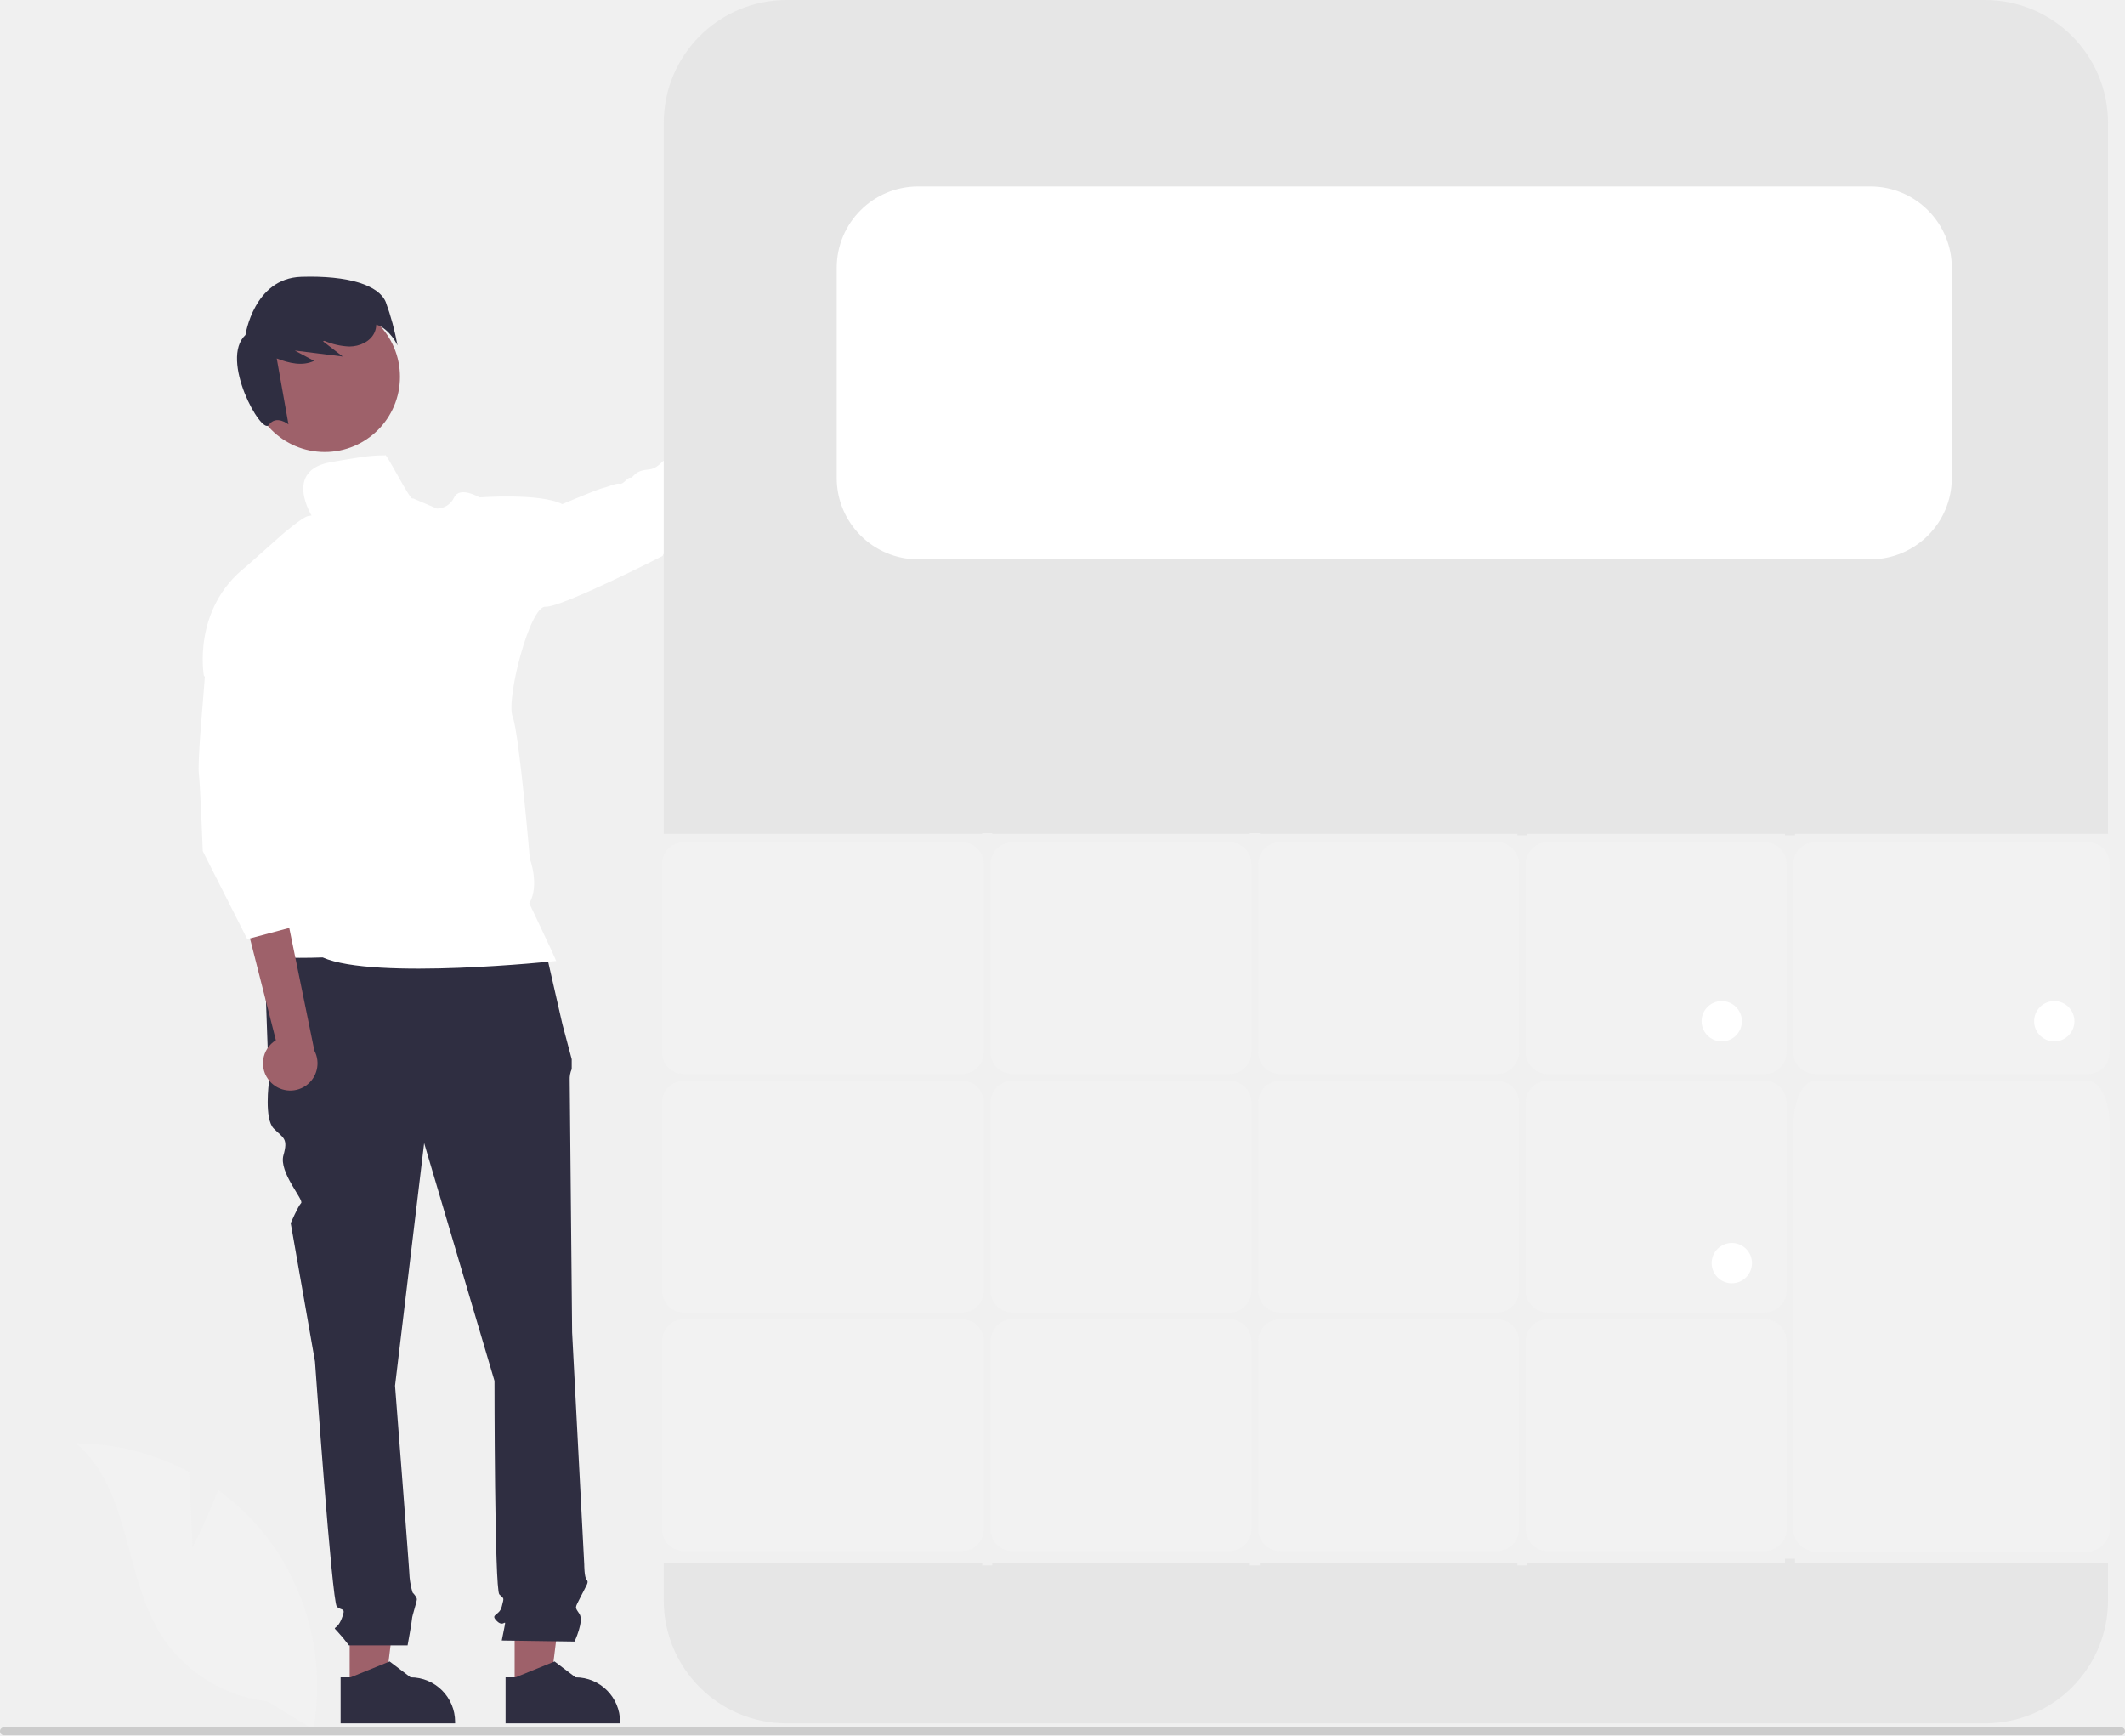
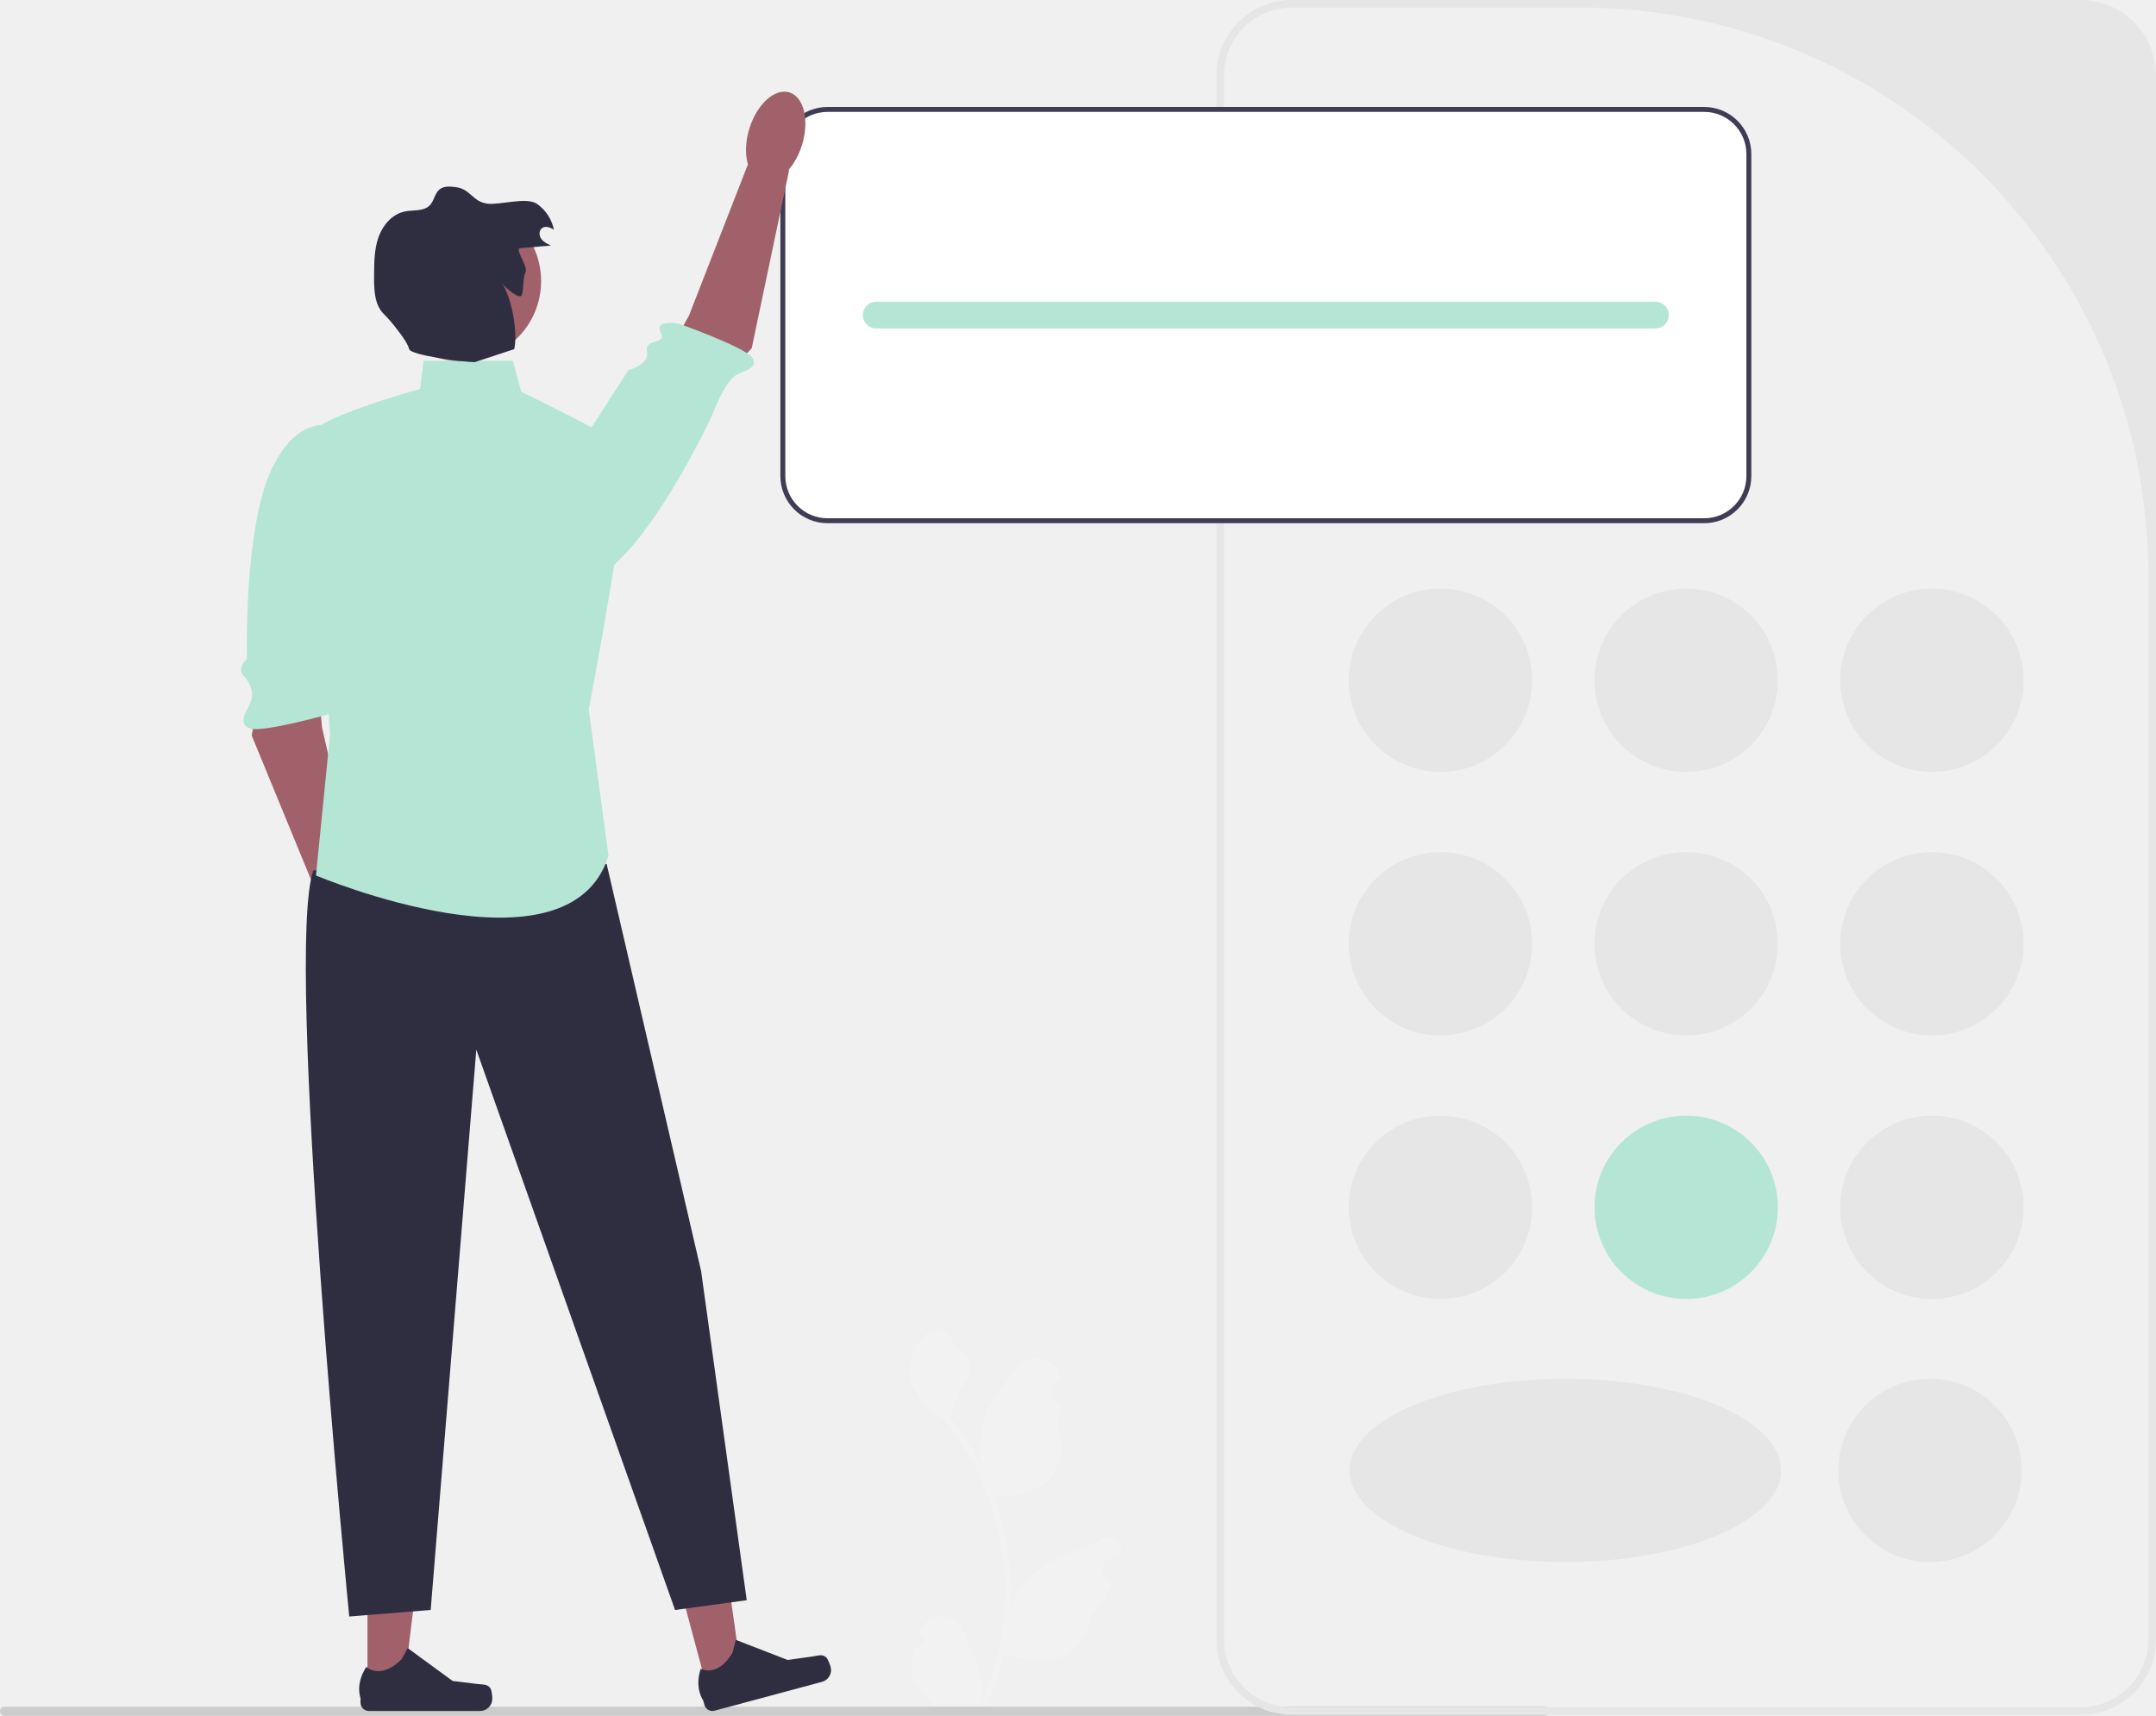
- <svg xmlns="http://www.w3.org/2000/svg" data-name="Layer 1" width="632.67" height="516.546" viewBox="0 0 632.67 516.546">
-   <polygon points="104.115 502.753 114.686 502.752 119.715 461.977 104.113 461.977 104.115 502.753" fill="#9e616a" />
-   <path d="M385.083,691.028l2.976-0,11.617-4.724,6.226,4.724h.001a13.268,13.268,0,0,1,13.267,13.267v.431l-34.087.001Z" transform="translate(-283.665 -191.727)" fill="#2f2e41" />
-   <polygon points="153.228 502.753 163.799 502.752 168.828 461.977 153.226 461.977 153.228 502.753" fill="#9e616a" />
-   <path d="M434.196,691.028l2.976-0,11.617-4.724,6.226,4.724h.001a13.268,13.268,0,0,1,13.267,13.267v.431l-34.087.001Z" transform="translate(-283.665 -191.727)" fill="#2f2e41" />
-   <path d="M445.343,471.336l-83.059,2.167,1.444,40.446s-1.444,10.834,1.444,13.723,4.333,2.889,2.889,7.945,6.187,13.313,5.26,14.24-3.094,5.983-3.094,5.983l7.222,41.168s5.056,71.503,6.5,72.947,2.889,0,1.444,3.611-2.889,2.167-1.444,3.611a53.194,53.194,0,0,1,3.611,4.333H405.025s1.317-7.222,1.317-7.945,1.444-5.056,1.444-5.778-1.277-1.999-1.277-1.999a23.762,23.762,0,0,1-.89-4.501c0-1.444-4.333-57.058-4.333-57.058l8.667-72.225L430.898,602.785s0,62.113,1.444,63.558,1.444.722.722,3.611-3.611,2.167-1.444,4.333,2.889-1.444,2.167,2.167l-.722,3.611,21.667.31s2.889-6.088,1.444-8.255-1.358-1.575.404-5.121,2.485-4.268,1.762-4.99-.722-4.564-.722-4.564l-3.611-69.106s-.722-72.947-.722-75.114a7.204,7.204,0,0,1,.6-3.249v-2.941l-2.767-10.421Z" transform="translate(-283.665 -191.727)" fill="#2f2e41" />
-   <path d="M539.34,313.811a8.065,8.065,0,0,1-11.61,4.261L491.676,348.278l-1.959-14.764,35.264-26.995a8.109,8.109,0,0,1,14.359,7.293Z" transform="translate(-283.665 -191.727)" fill="#9e616a" />
-   <circle cx="96.696" cy="112.161" r="22.39" fill="#9e616a" />
-   <path d="M398.513,281.605c-2.084-4.968-11.017-7.918-25.153-7.474s-16.611,17.301-16.611,17.301c-7.786,7.257,4.784,29.914,6.965,26.79s5.842-.171,5.842-.171l-3.489-19.627c3.685,1.418,7.648,2.369,11.114.718l-5.743-3.071q7.139.888,14.278,1.777l-5.888-4.53c.143-.047.285-.096.428-.144a20.925,20.925,0,0,0,7.46,1.694c3.002-.022,6.192-1.429,7.45-4.155a6.139,6.139,0,0,0,.533-2.376c4.139,1.344,6.313,6.193,6.313,6.193A76.404,76.404,0,0,0,398.513,281.605Z" transform="translate(-283.665 -191.727)" fill="#2f2e41" />
-   <path d="M398.283,327.279c-5,0-8.22.69-16,2-14.36,2.42-5.76,16.065-5.76,16.065s.65-.33-1.11,0-7.76,5.52-7.76,5.52l-10.73,9.53c-16.17,12.69-12.55,32.49-12.55,32.49l23.58,23.73-10.33,47.61s4.39,7.07,2.12,10.24,20,2.26,20,2.26c15.37,6.85,69.52,1.06,69.52,1.06-.75-1.96-8-17.15-8-17.15,3.15-5.44.15-13.3.15-13.3s-3.13-37.18-5.13-42.32,5.12-32.99,9.8-32.69,34.91-15.12,34.91-15.12-.76-1.21,9.22-5.29a48.912,48.912,0,0,0,15.49-9.77l4.1-8.19c-1.97.76-8.62-11.78-8.62-11.78l-2.9,1.105-1.68-.485s-13.11,3.73-15.79,6.45-3.58,1.96-6,2.57-2.72,2.31-3.48,2.12-2.11,2.11-3.17,1.81-3.33.91-4.84,1.21-12.24,4.84-12.24,4.84c-6.64-3.36-24.64-2-24.64-2s-5.89-3.47-7.56,0a5.69,5.69,0,0,1-5.13,3.33l-7.18-3.07C406.156,341.577,398.324,325.7,398.283,327.279Z" transform="translate(-283.665 -191.727)" fill="#ffffff" />
-   <path d="M364.004,513.612a8.065,8.065,0,0,1,1.8-12.235L355.632,461.388l13.908,5.329,7.729,37.761a8.109,8.109,0,0,1-13.265,9.133Z" transform="translate(-283.665 -191.727)" fill="#9e616a" />
-   <path d="M345.283,385.279l-1.256,15.969s-1.562,17.543-1.153,20.787S344.045,445.09,344.045,445.09l13.239,26.189,15-4-.898-12.285.898,11.285,2-10-5-17,3-6L370.771,413.138Z" transform="translate(-283.665 -191.727)" fill="#ffffff" />
-   <path d="M809.098,582.437H744.432a6.508,6.508,0,0,1-6.5-6.5v-56a6.508,6.508,0,0,1,6.5-6.5h64.667a6.508,6.508,0,0,1,6.5,6.5v56A6.508,6.508,0,0,1,809.098,582.437Z" transform="translate(-283.665 -191.727)" fill="#f2f2f2" />
-   <path d="M809.098,511.437H744.432a6.508,6.508,0,0,1-6.5-6.5v-56a6.508,6.508,0,0,1,6.5-6.5h64.667a6.508,6.508,0,0,1,6.5,6.5v56A6.508,6.508,0,0,1,809.098,511.437Z" transform="translate(-283.665 -191.727)" fill="#f2f2f2" />
-   <path d="M809.098,653.437H744.432a6.508,6.508,0,0,1-6.5-6.5v-56a6.508,6.508,0,0,1,6.5-6.5h64.667a6.508,6.508,0,0,1,6.5,6.5v56A6.508,6.508,0,0,1,809.098,653.437Z" transform="translate(-283.665 -191.727)" fill="#f2f2f2" />
-   <path d="M729.432,653.437h-64.667a6.508,6.508,0,0,1-6.5-6.5v-56a6.508,6.508,0,0,1,6.5-6.5h64.667a6.508,6.508,0,0,1,6.5,6.5v56A6.508,6.508,0,0,1,729.432,653.437Z" transform="translate(-283.665 -191.727)" fill="#f2f2f2" />
-   <path d="M905.283,511.437H824.098a6.508,6.508,0,0,1-6.5-6.5v-56a6.508,6.508,0,0,1,6.5-6.5h81.185a6.508,6.508,0,0,1,6.5,6.5v56A6.508,6.508,0,0,1,905.283,511.437Z" transform="translate(-283.665 -191.727)" fill="#f2f2f2" />
-   <path d="M576.098,439.937v-.21h3v.21h76.666v-.21h3v.21h76.667v.436h3V439.937h76.667v.436h3V439.937h93.185V228.337A36.61,36.61,0,0,0,874.673,191.727H517.894a36.61,36.61,0,0,0-36.61,36.61V439.937Z" transform="translate(-283.665 -191.727)" fill="#e6e6e6" />
-   <path d="M905.283,513.437H824.098c-3.584,0-6.5,5.929-6.5,13.216V646.937a6.51,6.51,0,0,0,4.616,6.219,3.564,3.564,0,0,0,1.884.571h81.185a3.564,3.564,0,0,0,1.884-.571,6.51,6.51,0,0,0,4.616-6.219V526.653C911.783,519.366,908.867,513.437,905.283,513.437Z" transform="translate(-283.665 -191.727)" fill="#f2f2f2" />
-   <path d="M570.098,653.437H487.283a6.508,6.508,0,0,1-6.5-6.5v-56a6.508,6.508,0,0,1,6.5-6.5h82.815a6.508,6.508,0,0,1,6.5,6.5v56A6.508,6.508,0,0,1,570.098,653.437Z" transform="translate(-283.665 -191.727)" fill="#f2f2f2" />
-   <path d="M570.098,582.437H487.283a6.508,6.508,0,0,1-6.5-6.5v-56a6.508,6.508,0,0,1,6.5-6.5h82.815a6.508,6.508,0,0,1,6.5,6.5v56A6.508,6.508,0,0,1,570.098,582.437Z" transform="translate(-283.665 -191.727)" fill="#f2f2f2" />
-   <path d="M818.098,656.937V655.711h-3V656.937H738.432v.774h-3V656.937h-76.667v.774h-3V656.937h-76.666v.774h-3V656.937H481.283v11.18A36.61,36.61,0,0,0,517.894,704.727H874.673a36.61,36.61,0,0,0,36.61-36.61V656.937Z" transform="translate(-283.665 -191.727)" fill="#e6e6e6" />
-   <path d="M570.098,511.437H487.283a6.508,6.508,0,0,1-6.5-6.5v-56a6.508,6.508,0,0,1,6.5-6.5h82.815a6.508,6.508,0,0,1,6.5,6.5v56A6.508,6.508,0,0,1,570.098,511.437Z" transform="translate(-283.665 -191.727)" fill="#f2f2f2" />
-   <path d="M649.765,582.437h-64.666a6.508,6.508,0,0,1-6.5-6.5v-56a6.508,6.508,0,0,1,6.5-6.5h64.666a6.508,6.508,0,0,1,6.5,6.5v56A6.508,6.508,0,0,1,649.765,582.437Z" transform="translate(-283.665 -191.727)" fill="#f2f2f2" />
-   <path d="M649.765,653.437h-64.666a6.508,6.508,0,0,1-6.5-6.5v-56a6.508,6.508,0,0,1,6.5-6.5h64.666a6.508,6.508,0,0,1,6.5,6.5v56A6.508,6.508,0,0,1,649.765,653.437Z" transform="translate(-283.665 -191.727)" fill="#f2f2f2" />
-   <path d="M729.432,511.437h-64.667a6.508,6.508,0,0,1-6.5-6.5v-56a6.508,6.508,0,0,1,6.5-6.5h64.667a6.508,6.508,0,0,1,6.5,6.5v56A6.508,6.508,0,0,1,729.432,511.437Z" transform="translate(-283.665 -191.727)" fill="#f2f2f2" />
-   <path d="M729.432,582.437h-64.667a6.508,6.508,0,0,1-6.5-6.5v-56a6.508,6.508,0,0,1,6.5-6.5h64.667a6.508,6.508,0,0,1,6.5,6.5v56A6.508,6.508,0,0,1,729.432,582.437Z" transform="translate(-283.665 -191.727)" fill="#f2f2f2" />
-   <path d="M649.765,511.437h-64.666a6.508,6.508,0,0,1-6.5-6.5v-56a6.508,6.508,0,0,1,6.5-6.5h64.666a6.508,6.508,0,0,1,6.5,6.5v56A6.508,6.508,0,0,1,649.765,511.437Z" transform="translate(-283.665 -191.727)" fill="#f2f2f2" />
-   <path d="M840.571,358.227H556.996a24.24,24.24,0,0,1-24.212-24.212v-62.575a24.24,24.24,0,0,1,24.212-24.212H840.571a24.24,24.24,0,0,1,24.212,24.212v62.575A24.24,24.24,0,0,1,840.571,358.227Z" transform="translate(-283.665 -191.727)" fill="#fff" />
-   <path d="M745.783,339.227h-61a5,5,0,0,1,0-10h61a5,5,0,0,1,0,10Z" transform="translate(-283.665 -191.727)" fill="#ffffff" />
-   <path d="M829.783,339.727h-61a5,5,0,0,1,0-10h61a5,5,0,0,1,0,10Z" transform="translate(-283.665 -191.727)" fill="#ffffff" />
-   <path d="M659.783,339.727h-61a5,5,0,0,1,0-10h61a5,5,0,0,1,0,10Z" transform="translate(-283.665 -191.727)" fill="#ffffff" />
-   <circle cx="512.618" cy="304" r="6" fill="#ffffff" />
-   <circle cx="515.618" cy="376" r="6" fill="#ffffff" />
-   <circle cx="611.618" cy="304" r="6" fill="#ffffff" />
-   <path d="M340.996,652.344l-.998-22.434a72.455,72.455,0,0,0-33.796-8.555c16.231,13.27,14.203,38.851,25.208,56.697A43.582,43.582,0,0,0,363.37,698.192l13.583,8.316a73.03,73.03,0,0,0-15.393-59.179,70.543,70.543,0,0,0-12.964-12.046C345.342,643.862,340.996,652.344,340.996,652.344Z" transform="translate(-283.665 -191.727)" fill="#f2f2f2" />
-   <path d="M283.665,707.083a1.186,1.186,0,0,0,1.19,1.19h630.29a1.19,1.19,0,0,0,0-2.38H284.855A1.187,1.187,0,0,0,283.665,707.083Z" transform="translate(-283.665 -191.727)" fill="#ccc" />
+ <svg xmlns="http://www.w3.org/2000/svg" width="564.468" height="449.265" viewBox="0 0 564.468 449.265">
+   <path d="M239.346,431.63c2.066,.129,3.208-2.437,1.645-3.933l-.155-.618c.02-.05,.041-.099,.062-.148,2.089-4.982,9.17-4.947,11.241,.042,1.839,4.428,4.179,8.864,4.756,13.546,.258,2.067,.142,4.172-.316,6.2,4.308-9.411,6.575-19.687,6.575-30.021,0-2.597-.142-5.193-.433-7.783-.239-2.119-.568-4.224-.995-6.31-2.306-11.277-7.299-22.018-14.5-30.99-3.462-1.892-6.349-4.851-8.093-8.397-.626-1.279-1.117-2.655-1.35-4.056,.394,.052,1.486-5.949,1.188-6.317,.549-.833,1.532-1.247,2.131-2.06,2.982-4.043,7.091-3.337,9.236,2.157,4.582,2.313,4.627,6.148,1.815,9.837-1.789,2.347-2.035,5.522-3.604,8.035,.162,.207,.329,.407,.491,.614,2.961,3.798,5.522,7.88,7.681,12.169-.61-4.766,.291-10.508,1.826-14.21,1.748-4.217,5.025-7.769,7.91-11.415,3.466-4.379,10.573-2.468,11.184,3.083,.006,.054,.012,.107,.017,.161-.429,.242-.848,.499-1.259,.77-2.339,1.547-1.531,5.174,1.241,5.602l.063,.01c-.155,1.544-.42,3.074-.807,4.579,3.702,14.316-4.29,19.53-15.701,19.764-.252,.129-.497,.258-.749,.381,1.156,3.255,2.08,6.594,2.764,9.979,.614,2.99,1.04,6.013,1.279,9.049,.297,3.83,.271,7.68-.052,11.503l.019-.136c.82-4.211,3.107-8.145,6.427-10.87,4.946-4.063,11.933-5.559,17.268-8.824,2.568-1.572,5.859,.459,5.411,3.437l-.022,.143c-.794,.323-1.569,.698-2.319,1.117-.429,.242-.848,.499-1.259,.77-2.339,1.547-1.531,5.174,1.241,5.602l.063,.01c.045,.006,.084,.013,.129,.019-1.363,3.236-3.262,6.239-5.639,8.829-2.315,12.497-12.256,13.683-22.89,10.044h-.006c-1.163,5.064-2.861,10.011-5.044,14.726h-18.02c-.065-.2-.123-.407-.181-.607,1.666,.103,3.346,.006,4.986-.297-1.337-1.641-2.674-3.294-4.011-4.935-.032-.032-.058-.065-.084-.097-.678-.84-1.363-1.673-2.041-2.512l-0-.001c-.042-2.578,.267-5.147,.879-7.64l.001-0Z" fill="#f2f2f2" />
+   <path d="M0,448.075c0,.66,.53,1.19,1.19,1.19H404.48c.66,0,1.19-.53,1.19-1.19,0-.66-.53-1.19-1.19-1.19H1.19c-.66,0-1.19,.53-1.19,1.19Z" fill="#ccc" />
+   <path d="M544.743,449h-206.551c-10.876,0-19.724-8.849-19.724-19.725V19.725c0-10.876,8.848-19.725,19.724-19.725h206.551c10.876,0,19.725,8.849,19.725,19.725V429.275c0,10.876-8.849,19.725-19.725,19.725ZM338.192,2c-9.789,0-17.724,7.935-17.724,17.724V429.275c0,9.789,7.936,17.725,17.725,17.725h206.551c9.789,0,17.725-7.936,17.725-17.725V150.705c0-82.127-66.577-148.705-148.705-148.705h-75.571Z" fill="#e6e6e6" />
+   <g>
+     <circle cx="377.134" cy="178.118" r="24" fill="#e6e6e6" />
+     <circle cx="505.801" cy="178.118" r="24" fill="#e6e6e6" />
+     <circle cx="441.467" cy="178.118" r="24" fill="#e6e6e6" />
+   </g>
+   <circle cx="377.134" cy="247.118" r="24" fill="#e6e6e6" />
+   <circle cx="505.801" cy="247.118" r="24" fill="#e6e6e6" />
+   <circle cx="441.467" cy="247.118" r="24" fill="#e6e6e6" />
+   <circle cx="377.134" cy="316.118" r="24" fill="#e6e6e6" />
+   <circle cx="505.31" cy="385" r="24" fill="#e6e6e6" />
+   <ellipse cx="409.81" cy="385" rx="56.5" ry="24" fill="#e6e6e6" />
+   <circle cx="505.801" cy="316.118" r="24" fill="#e6e6e6" />
+   <circle cx="441.467" cy="316.118" r="24" fill="#b5e6d5" />
+   <path d="M446.184,28H216.65c-6.806,0-12.34,5.534-12.34,12.34V124.66c0,6.806,5.534,12.34,12.34,12.34h229.534c6.806,0,12.34-5.534,12.34-12.34V40.34c0-6.806-5.534-12.34-12.34-12.34Z" fill="#fff" />
+   <path d="M446.184,28H216.65c-6.806,0-12.34,5.534-12.34,12.34V124.66c0,6.806,5.534,12.34,12.34,12.34h229.534c6.806,0,12.34-5.534,12.34-12.34V40.34c0-6.806-5.534-12.34-12.34-12.34Zm11.043,96.66c0,6.092-4.95,11.043-11.043,11.043H216.65c-6.092,0-11.043-4.95-11.043-11.043V40.34c0-6.092,4.95-11.043,11.043-11.043h229.534c6.092,0,11.043,4.95,11.043,11.043V124.66Z" fill="#3f3d56" />
+   <rect x="225.917" y="79" width="211" height="7" rx="3.5" ry="3.5" fill="#b5e6d5" />
+   <g>
+     <g>
+       <polygon points="67.952 180.421 65.908 192.596 84.038 236.7 93.766 231.699 84.298 190.427 82.937 174.676 67.952 180.421" fill="#a0616a" />
+       <path d="M87.966,111.929s-9.493-4.598-16.859,10.939c-7.366,15.537-6.454,49.614-6.454,49.614,0,0-2.682,2.554-.98,4.342s3.29,4.626,1.553,7.897c-.915,1.724-3.034,5.097,.435,6.055,3.469,.958,19.698-3.568,19.698-3.568,0,0,6.068-2.718,2.62-4.549-3.448-1.831,1.408-12.905,1.408-12.905l4.012-31.991-5.435-25.833Z" fill="#b5e6d5" />
+       <ellipse cx="91.852" cy="241.931" rx="7.217" ry="12.155" transform="translate(-66.97226 37.62166) rotate(-17.07063)" fill="#a0616a" />
+     </g>
+     <g>
+       <polygon points="185.278 442.57 194.364 440.131 189.282 403.923 175.872 407.522 185.278 442.57" fill="#a0616a" />
+       <path d="M216.354,434.01h0c.411,.401,.973,1.898,1.121,2.453h0c.457,1.703-.553,3.454-2.256,3.911l-28.14,7.551c-1.162,.312-2.357-.377-2.668-1.539l-.314-1.172s-2.337-3.148-.635-8.257c0,0,4.474,2.442,8.368-4.308l.807-3.265,13.591,5.261,6.506-.915c1.423-.2,2.592-.724,3.621,.28Z" fill="#2f2e41" />
+     </g>
+     <g>
+       <polygon points="96.211 442.361 105.619 442.36 110.095 406.072 96.209 406.073 96.211 442.361" fill="#a0616a" />
+       <path d="M128.444,442.148h0c.293,.493,.447,2.086,.447,2.659h0c0,1.763-1.43,3.193-3.193,3.193h-29.135c-1.203,0-2.178-.975-2.178-2.178v-1.213s-1.441-3.646,1.526-8.139c0,0,3.688,3.518,9.199-1.992l1.625-2.944,11.764,8.603,6.52,.803c1.427,.176,2.691-.027,3.425,1.209Z" fill="#2f2e41" />
+     </g>
+     <path d="M158.823,226.205l24.739,106.632,11.943,86.159-18.767,2.559-52.037-146.726-11.943,146.726-21.326,1.706s-17.061-174.024-9.384-195.35l76.775-1.706Z" fill="#2f2e41" />
+     <g>
+       <polygon points="188.269 100.115 196.805 91.196 206.607 44.529 195.751 43.196 180.377 82.65 172.647 96.441 188.269 100.115" fill="#a0616a" />
+       <path d="M133.21,145.505s7.988,14.729,22.815,6.022c14.827-8.708,30.508-42.992,30.508-42.992,0,0,3.131-8.715,6.407-10.444,1.726-.911,6.168-1.894,3.838-4.636-2.33-2.743-19.09-8.739-19.09-8.739,0,0-6.547-1.164-4.725,2.289,1.822,3.453-4.162,1.314-3.558,4.968,.604,3.654-4.862,4.913-4.862,4.913l-31.333,48.62Z" fill="#b5e6d5" />
+       <ellipse cx="203.087" cy="35.81" rx="12.155" ry="7.217" transform="translate(109.0197 219.3257) rotate(-72.86125)" fill="#a0616a" />
+     </g>
+     <path d="M134.271,94.473h-23.356l-.945,7.364s-29.456,8.101-28.72,12.519,5.155,78.059,5.155,78.059l-3.682,36.82s66.277,27.984,76.587-5.155l-5.155-38.293s12.519-65.54,9.573-68.486c-2.946-2.946-27.247-14.728-27.247-14.728l-2.209-8.101Z" fill="#b5e6d5" />
+     <circle cx="120.704" cy="73.601" r="20.964" fill="#a0616a" />
+     <path d="M136.229,64.978c2.679-.226,5.357-.453,8.036-.679-.921-.422-1.88-.874-2.493-1.68-.613-.806-.74-2.08,.001-2.77,.866-.807,2.3-.379,3.246,.331-.521-2.721-2.145-5.214-4.423-6.79-2.783-1.925-9.668,.37-13.023-.072-3.871-.51-4.354-3.811-8.226-4.321-1.459-.192-3.101-.337-4.249,.585-1.273,1.022-1.415,2.955-2.538,4.14-1.603,1.692-4.351,1.193-6.632,1.669-3.231,.674-5.667,3.508-6.792,6.611s-1.166,6.479-1.195,9.78c-.032,3.699-.044,7.982,2.632,10.537,1.63,1.557,6.07,6.897,6.55,9.099,.341,1.564,14.234,3.469,17.245,3.382l10.263-3.382c1.009-4.441-.66-13.227-3.058-17.099,.79,1.043,4.442,4.183,5,3s.305-4.892,1-6c.877-1.399-2.988-6.201-1.343-6.34Z" fill="#2f2e41" />
+   </g>
</svg>
